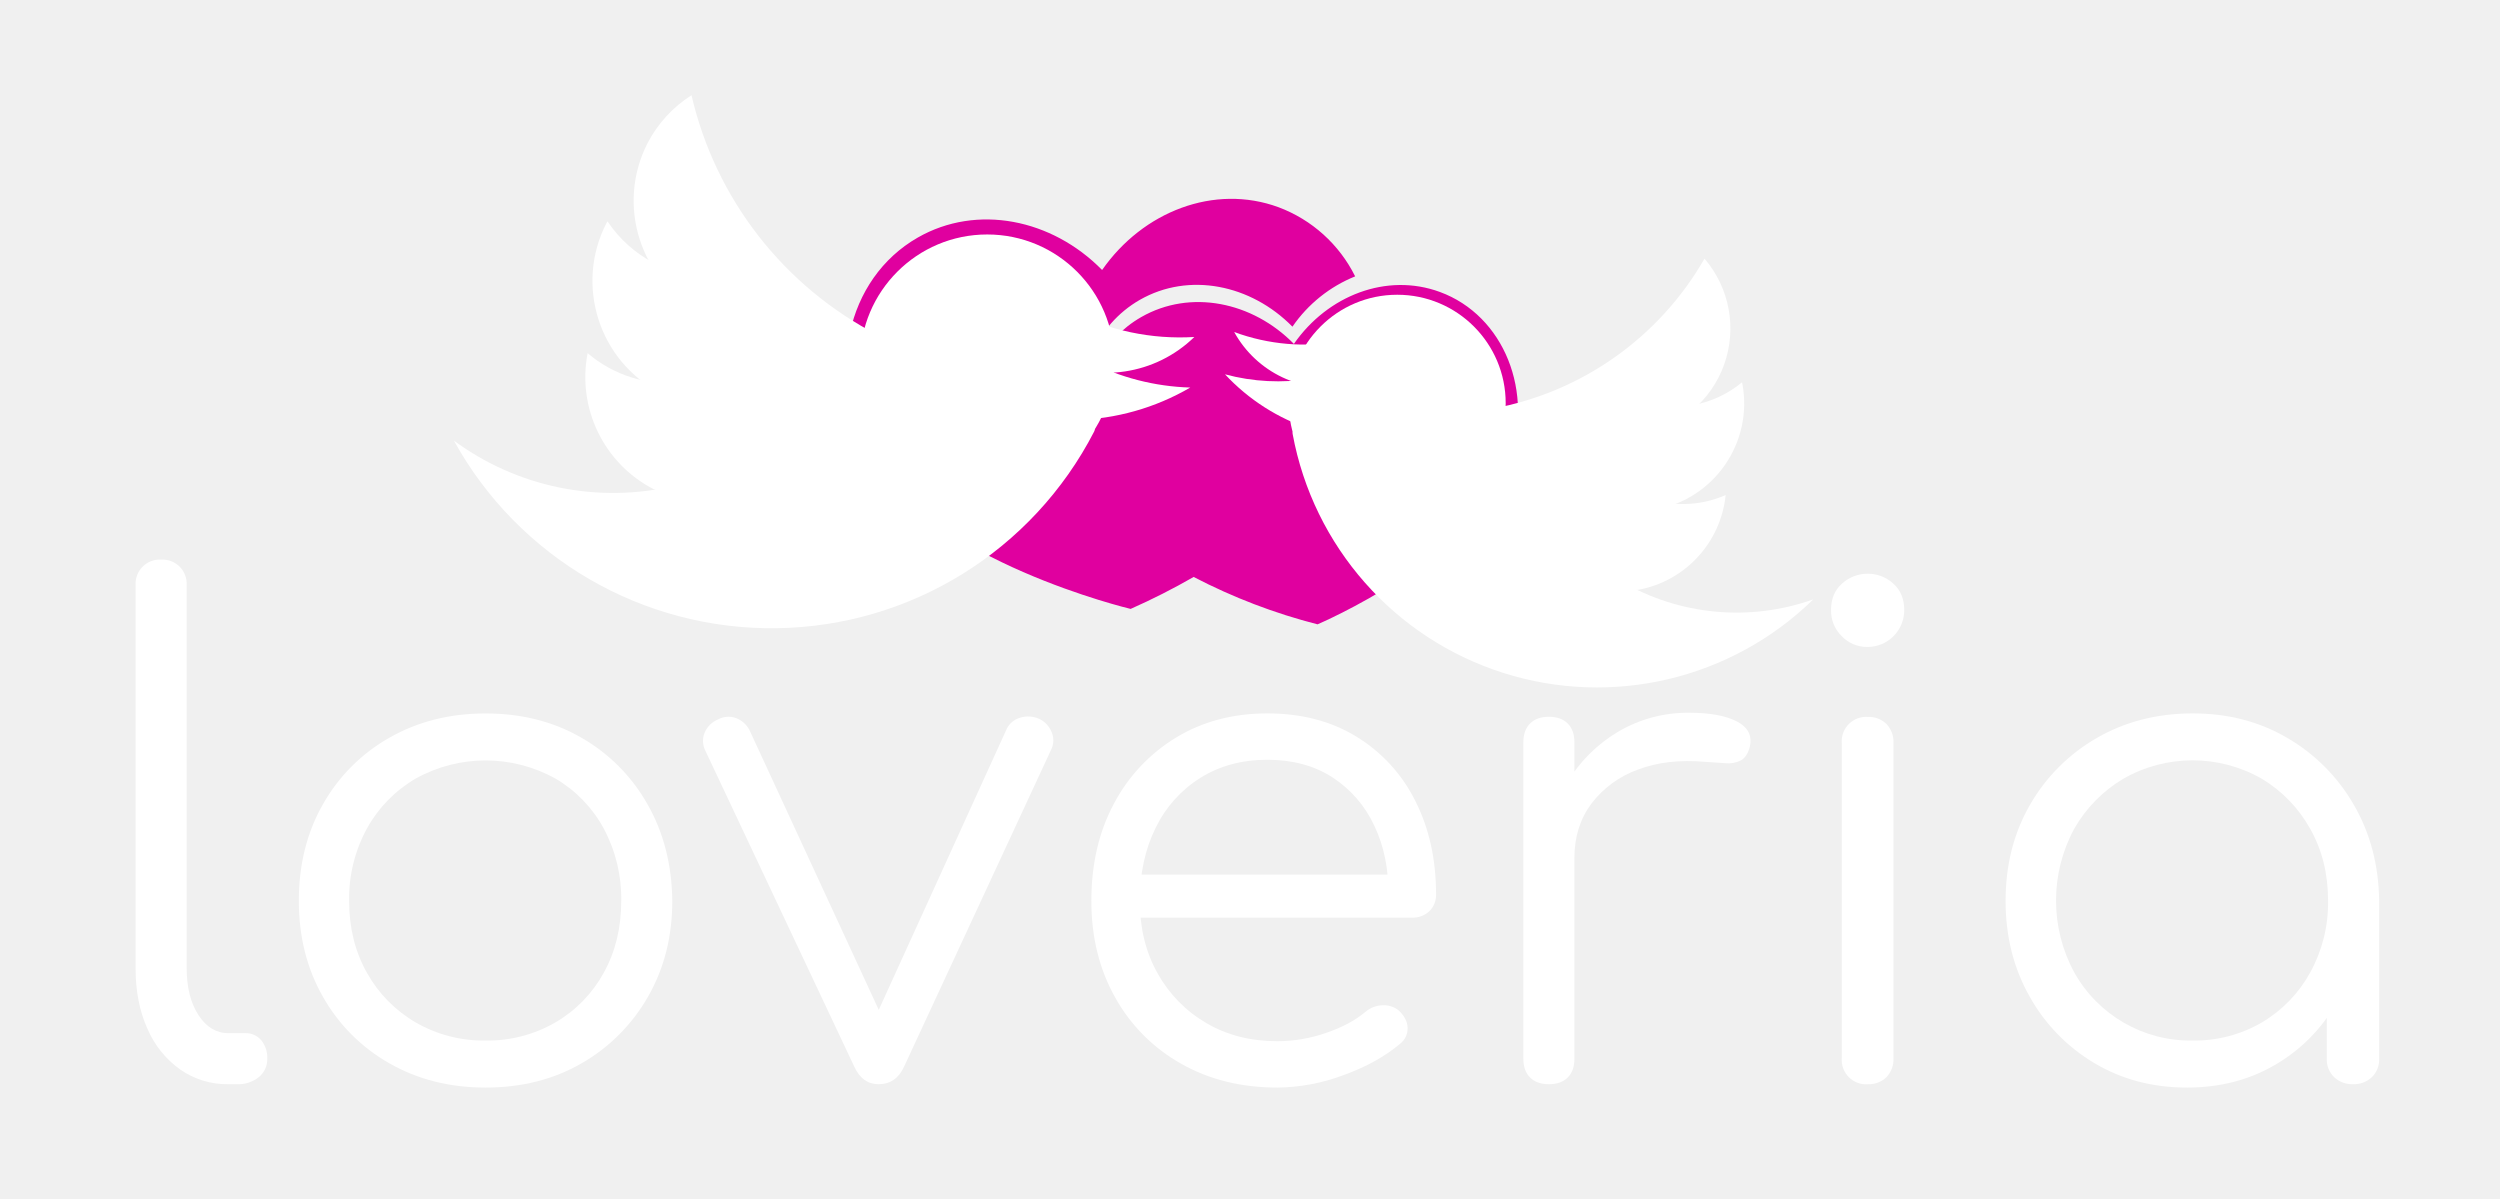
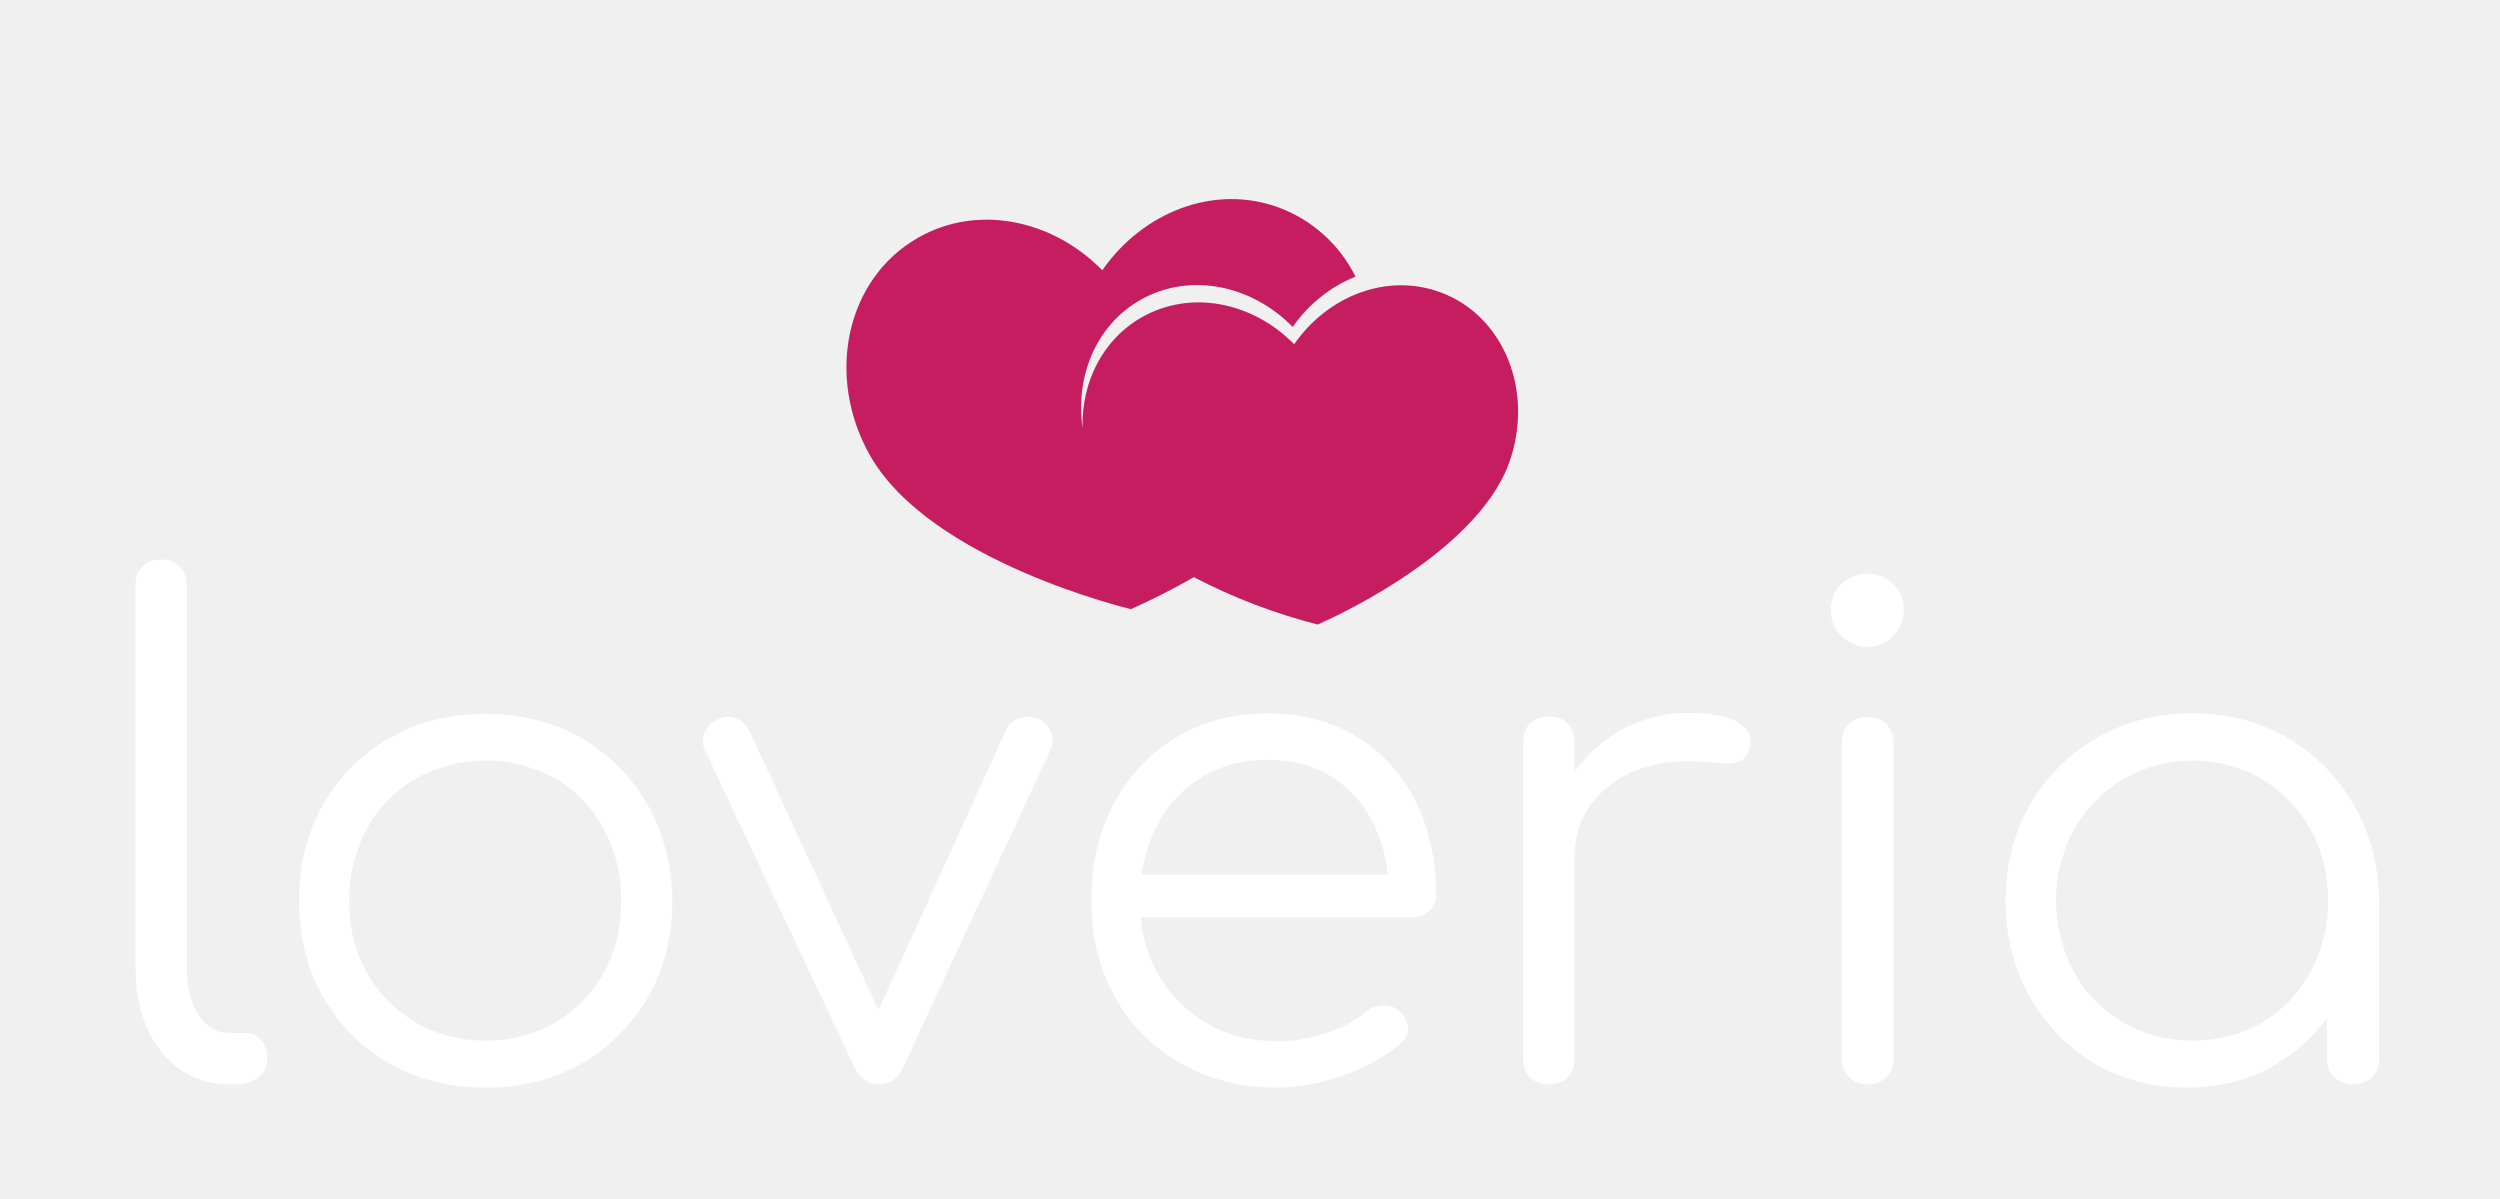
- <svg xmlns="http://www.w3.org/2000/svg" id="Layer_1" data-name="Layer 1" viewBox="0 0 1024 491">
-   <path id="Shape_1_copy_2" data-name="Shape 1 copy 2" d="M618,189.85c-14.26,38.72-78.35,65.88-78.35,65.88a237.39,237.39,0,0,1-50.73-19.41,276.39,276.39,0,0,1-25.81,13.09S381.24,230,356.45,186.72c-18.65-32.55-9.95-72.58,19.46-89.41,24.25-13.89,55-7.63,75.51,13.28,16.73-24,46-35.36,72.25-25.72a57.59,57.59,0,0,1,31.4,28.33,57.14,57.14,0,0,0-25.69,20.61c-17-17.3-42.42-22.48-62.49-11-18,10.32-26.65,31.19-23.61,52.28-.42-18.57,8.18-36.06,24.19-45.23,20.08-11.49,45.55-6.31,62.51,11,13.84-19.9,38.08-29.26,59.78-21.28C616.07,129.24,628.69,160.7,618,189.85Z" style="fill:#e0009f" />
-   <circle cx="404.36" cy="148.1" r="52.06" style="fill:#fff" />
-   <path d="M359.86,137.4c-2.41-1.24-9.33,1.53-10.72,4.24a109.85,109.85,0,0,1-163.22,38.84,148.6,148.6,0,0,0,262.25-3.73C452.55,168.24,391.5,153.68,359.86,137.4Z" style="fill:#fff" />
-   <path d="M359.86,137.4A148.18,148.18,0,0,1,283.24,39a51.19,51.19,0,0,0-17.95,19.54,51.78,51.78,0,0,0,22.35,69.74c24.59,12.66,68.12,35.4,82.82,13.91C366.9,140.7,363.35,139.19,359.86,137.4Z" style="fill:#fff" />
-   <path d="M267.75,107.68a51.22,51.22,0,0,1-18.9-17c-.13.24-.31.43-.43.66a51.78,51.78,0,0,0,22.35,69.75c25.43,13.09,70.53,13,83.62-12.46C363.38,131.14,292.94,120.65,267.75,107.68Z" style="fill:#fff" />
-   <path d="M278.86,156.65a50.89,50.89,0,0,1-38.17-12,51.62,51.62,0,0,0,26.95,55.67,68.44,68.44,0,0,0,81.85-26.19C360.76,152.23,295.82,155,278.86,156.65Z" style="fill:#fff" />
-   <path d="M438.61,127.37c-15.3-7.88-28.82,9.47-9,19.66a51.62,51.62,0,0,0,59.59-9A97.57,97.57,0,0,1,438.61,127.37Z" style="fill:#fff" />
-   <path d="M445.83,148a97.84,97.84,0,0,1-30.46-24.36c-24.52-29.39-70.31,12.75-22.09,37.57a98.08,98.08,0,0,0,94.25-2.47A97.55,97.55,0,0,1,445.83,148Z" style="fill:#fff" />
-   <circle cx="572.31" cy="165.15" r="44.42" style="fill:#fff" />
-   <path d="M529.46,177.73a126.78,126.78,0,0,0,213.26,67.78A93.75,93.75,0,0,1,619,173.5c-.47-2.56-5.44-6.53-7.71-6.11C581.44,172.88,528,169.7,529.46,177.73Z" style="fill:#fff" />
-   <path d="M601.46,168.69c6.69,21.17,47.86,13.35,71.07,9.08a43.89,43.89,0,0,0,25.63-71.83,126.4,126.4,0,0,1-86.86,61.45C608,168,604.73,168.35,601.46,168.69Z" style="fill:#fff" />
-   <path d="M613,177.9c4.42,24,41.22,35.23,65.22,30.81a44.18,44.18,0,0,0,35.47-51.44c0-.23-.14-.42-.19-.65a43.58,43.58,0,0,1-19.64,9.23C670.08,170.22,610,161.41,613,177.9Z" style="fill:#fff" />
-   <path d="M610.7,200a58.38,58.38,0,0,0,60.38,41.58,44,44,0,0,0,35.75-38.81,43.41,43.41,0,0,1-34.13.37C659.24,197.59,606.9,179.28,610.7,200Z" style="fill:#fff" />
-   <path d="M505.53,136A44,44,0,0,0,552,158.05c18.68-3.44,11.92-20.94-2.52-18.29A83.22,83.22,0,0,1,505.53,136Z" style="fill:#fff" />
-   <path d="M501.76,153.32a83.65,83.65,0,0,0,76.36,25.27c45.51-8.36,18.52-54.08-8.76-36.13a83.48,83.48,0,0,1-67.6,10.86Z" style="fill:#fff" />
-   <path d="M93.51,444.09a33.51,33.51,0,0,1-19.68-6,39.78,39.78,0,0,1-13.48-16.79q-4.82-10.72-4.81-24.76V239.66A9.92,9.92,0,0,1,66,229.21a9.92,9.92,0,0,1,10.46,10.45V396.49q0,11.83,4.81,19.26t12.25,7.43h6.87a8.25,8.25,0,0,1,6.61,2.89,11.24,11.24,0,0,1,2.47,7.57A9.38,9.38,0,0,1,106,441.2a13.44,13.44,0,0,1-9,2.89Z" style="fill:#fff" />
-   <path d="M198.88,445.47q-22,0-39.34-9.91a71.84,71.84,0,0,1-27.24-27.24Q122.4,391,122.4,369q0-22.29,9.9-39.62a71.84,71.84,0,0,1,27.24-27.24q17.34-9.9,39.34-9.91t39.21,9.91a72.18,72.18,0,0,1,27.1,27.24q9.92,17.33,10.18,39.62,0,22-10,39.34a73.26,73.26,0,0,1-27.24,27.24Q220.9,445.48,198.88,445.47Zm0-19.26a55.51,55.51,0,0,0,28.62-7.43,52.87,52.87,0,0,0,19.81-20.36q7.16-12.93,7.15-29.44a60.59,60.59,0,0,0-7.15-29.58,52.7,52.7,0,0,0-19.81-20.5,58.82,58.82,0,0,0-57.23,0,53.61,53.61,0,0,0-20,20.5A59.69,59.69,0,0,0,143,369q0,16.5,7.29,29.44a53.8,53.8,0,0,0,20,20.36A55.47,55.47,0,0,0,198.88,426.21Z" style="fill:#fff" />
-   <path d="M359.84,444.09q-6.6,0-9.91-7.15L288.85,307.35a8.85,8.85,0,0,1-.27-7.16,10.1,10.1,0,0,1,5.5-5.5,8.92,8.92,0,0,1,7.43-.55,10.36,10.36,0,0,1,5.5,4.95l58.61,126.84H354.34l57.77-126.84a8.71,8.71,0,0,1,5.65-5.09,11,11,0,0,1,7.84.42,10.13,10.13,0,0,1,5.22,5.64,8.46,8.46,0,0,1-.27,7L370.29,436.94Q367,444.1,359.84,444.09Z" style="fill:#fff" />
-   <path d="M523.27,445.47q-22.27,0-39.48-9.77a70.14,70.14,0,0,1-27-27.1q-9.78-17.34-9.77-39.62,0-22.56,9.22-39.76a69.56,69.56,0,0,1,25.45-27.1q16.23-9.9,37.42-9.91,20.9,0,36.45,9.5A64.25,64.25,0,0,1,579.68,328q8.52,16.78,8.53,38.25a9.2,9.2,0,0,1-2.76,7,9.92,9.92,0,0,1-7.15,2.62H461.37V358.25H580.5l-11.83,8.53q.27-16-5.78-28.62a47.16,47.16,0,0,0-17.19-19.81q-11.15-7.14-26.55-7.15-15.69,0-27.52,7.43a49.61,49.61,0,0,0-18.3,20.5q-6.46,13.06-6.46,29.85t7.29,29.71a53.73,53.73,0,0,0,19.95,20.36q12.64,7.44,29.16,7.43a61.09,61.09,0,0,0,20-3.44q10-3.44,16.1-8.66a11.24,11.24,0,0,1,6.87-2.62,9.68,9.68,0,0,1,6.61,2.07q3.57,3.3,3.71,7.15a7.92,7.92,0,0,1-3.16,6.6q-9.09,7.71-23.11,12.8A79.11,79.11,0,0,1,523.27,445.47Z" style="fill:#fff" />
-   <path d="M634.43,444.09c-3.3,0-5.87-.91-7.71-2.75s-2.75-4.4-2.75-7.7V304.05c0-3.31.92-5.87,2.75-7.71s4.41-2.75,7.71-2.75,5.87.92,7.7,2.75,2.75,4.4,2.75,7.71V433.64q0,5-2.75,7.7C640.3,443.18,637.73,444.09,634.43,444.09Zm-1.65-92.72a64.26,64.26,0,0,1,8.94-30.54,60.07,60.07,0,0,1,21.19-21.19,56.11,56.11,0,0,1,29-7.7q12.66,0,19.54,3.58T716.7,306c-.74,2.75-2,4.59-3.72,5.5a11.55,11.55,0,0,1-6.33,1.11c-2.47-.19-5.27-.37-8.39-.56q-15.4-1.36-27.38,3.17a41.57,41.57,0,0,0-19,13.89q-7,9.36-7,22.29Z" style="fill:#fff" />
-   <path d="M764.84,265a14.26,14.26,0,0,1-10.45-4.41,14.57,14.57,0,0,1-4.4-10.73q0-6.87,4.54-10.86a15.52,15.52,0,0,1,10.59-4,15.21,15.21,0,0,1,10.32,4q4.53,4,4.54,10.86A15.06,15.06,0,0,1,764.84,265Zm.28,179.11a10,10,0,0,1-10.73-10.73v-129a10,10,0,0,1,10.73-10.73,10.21,10.21,0,0,1,7.56,2.89,10.59,10.59,0,0,1,2.89,7.84v129a10.57,10.57,0,0,1-2.89,7.84A10.21,10.21,0,0,1,765.12,444.09Z" style="fill:#fff" />
-   <path d="M895.81,445.47q-21.19,0-38-10.05a73.06,73.06,0,0,1-26.55-27.37q-9.78-17.34-9.77-39.07,0-22,10-39.35a74,74,0,0,1,27.38-27.37q17.32-10,39.07-10.05t38.93,10.05a74.42,74.42,0,0,1,27.24,27.37Q974.22,347,974.5,369l-8.53,6.6a69.48,69.48,0,0,1-9.22,35.63,68.27,68.27,0,0,1-25,25Q915.89,445.48,895.81,445.47Zm2.2-19.26a54.76,54.76,0,0,0,28.47-7.43,53.77,53.77,0,0,0,19.81-20.5,59.1,59.1,0,0,0,7.29-29.3q0-16.51-7.29-29.44A55.22,55.22,0,0,0,926.48,319a57.08,57.08,0,0,0-56.81,0,56,56,0,0,0-20.09,20.5,61.76,61.76,0,0,0,0,58.74A54.45,54.45,0,0,0,898,426.21Zm65.76,17.88a10.69,10.69,0,0,1-7.71-2.89,9.94,9.94,0,0,1-3-7.56V386.59l5.22-21.74L974.5,369v64.66a10,10,0,0,1-3,7.56A10.7,10.7,0,0,1,963.77,444.09Z" style="fill:#fff" />
+ <svg xmlns="http://www.w3.org/2000/svg" version="1.1" id="Layer_1" x="0px" y="0px" viewBox="0 0 1024 491" style="enable-background:new 0 0 1024 491;" xml:space="preserve">
+   <style type="text/css">
+ 	.st0{fill:#C61D61;}
+ 	.st1{fill:#FFFFFF;}
+ </style>
+   <path id="Shape_1_copy_2" class="st0" d="M618,189.9c-14.3,38.7-78.3,65.9-78.3,65.9c-17.6-4.5-34.6-11-50.7-19.4  c-8.4,4.8-17,9.2-25.8,13.1c0,0-81.9-19.4-106.7-62.7c-18.6-32.6-10-72.6,19.5-89.4c24.2-13.9,55-7.6,75.5,13.3  c16.7-24,46-35.4,72.3-25.7c13.7,5.1,24.9,15.2,31.4,28.3c-10.4,4.2-19.3,11.4-25.7,20.6c-17-17.3-42.4-22.5-62.5-11  c-18,10.3-26.6,31.2-23.6,52.3c-0.4-18.6,8.2-36.1,24.2-45.2c20.1-11.5,45.5-6.3,62.5,11c13.8-19.9,38.1-29.3,59.8-21.3  C616.1,129.2,628.7,160.7,618,189.9z" />
+   <path class="st1" d="M93.5,444.1c-7,0.1-13.9-2-19.7-6c-6-4.3-10.6-10.1-13.5-16.8c-3.2-7.1-4.8-15.4-4.8-24.8V239.7  c-0.3-5.5,3.9-10.1,9.4-10.5c0.4,0,0.7,0,1.1,0c5.5-0.3,10.2,3.9,10.5,9.3c0,0.4,0,0.7,0,1.1v156.8c0,7.9,1.6,14.3,4.8,19.3  s7.3,7.4,12.2,7.4h6.9c2.5-0.1,5,1,6.6,2.9c1.7,2.1,2.6,4.8,2.5,7.6c0.1,2.9-1.2,5.7-3.5,7.6c-2.6,2-5.7,3-9,2.9L93.5,444.1z" />
+   <path class="st1" d="M198.9,445.5c-14.7,0-27.8-3.3-39.3-9.9c-11.4-6.4-20.8-15.8-27.2-27.2c-6.6-11.5-9.9-24.7-9.9-39.3  c0-14.9,3.3-28.1,9.9-39.6c6.4-11.4,15.8-20.8,27.2-27.2c11.6-6.6,24.7-9.9,39.3-9.9c14.7,0,27.7,3.3,39.2,9.9  c11.3,6.5,20.7,15.9,27.1,27.2c6.6,11.6,10,24.8,10.2,39.6c0,14.7-3.3,27.8-10,39.3c-6.5,11.3-15.9,20.8-27.2,27.2  C226.6,442.2,213.6,445.5,198.9,445.5z M198.9,426.2c10,0.2,19.9-2.4,28.6-7.4c8.3-4.9,15.2-11.9,19.8-20.4  c4.8-8.6,7.2-18.4,7.1-29.4c0.2-10.3-2.3-20.5-7.1-29.6c-4.6-8.5-11.4-15.6-19.8-20.5c-17.8-9.9-39.4-9.9-57.2,0  c-8.4,4.9-15.3,12-20,20.5c-4.9,9.1-7.4,19.3-7.3,29.6c0,11,2.4,20.8,7.3,29.4c4.7,8.5,11.6,15.5,20,20.4  C179,423.8,188.9,426.4,198.9,426.2z" />
+   <path class="st1" d="M359.8,444.1c-4.4,0-7.7-2.4-9.9-7.1l-61.1-129.6c-1.1-2.2-1.2-4.8-0.3-7.2c1-2.5,3-4.5,5.5-5.5  c2.3-1.3,5-1.5,7.4-0.5c2.4,0.9,4.3,2.7,5.5,5l58.6,126.8h-11.3l57.8-126.8c1-2.5,3.1-4.3,5.6-5.1c2.6-0.8,5.4-0.7,7.8,0.4  c2.4,1.1,4.3,3.1,5.2,5.6c0.9,2.3,0.8,4.8-0.3,7l-60.3,129.9C368.1,441.7,364.6,444.1,359.8,444.1z" />
+   <path class="st1" d="M523.3,445.5c-14.8,0-28-3.3-39.5-9.8c-11.3-6.4-20.7-15.7-27-27.1c-6.5-11.6-9.8-24.8-9.8-39.6  c0-15,3.1-28.3,9.2-39.8c5.9-11.2,14.7-20.5,25.5-27.1c10.8-6.6,23.3-9.9,37.4-9.9c13.9,0,26.1,3.2,36.5,9.5  c10.4,6.3,18.7,15.4,24.1,26.3c5.7,11.2,8.5,23.9,8.5,38.2c0.1,2.6-0.9,5.2-2.8,7c-1.9,1.8-4.5,2.7-7.2,2.6H461.4v-17.6h119.1  l-11.8,8.5c0.2-10.7-1.7-20.2-5.8-28.6c-3.7-8.1-9.7-15-17.2-19.8c-7.4-4.8-16.3-7.1-26.5-7.1c-10.5,0-19.6,2.5-27.5,7.4  c-7.9,5-14.3,12.1-18.3,20.5c-4.3,8.7-6.5,18.7-6.5,29.9c0,11.2,2.4,21.1,7.3,29.7c4.7,8.5,11.6,15.5,20,20.4  c8.4,5,18.1,7.4,29.2,7.4c6.8,0,13.6-1.2,20-3.4c6.7-2.3,12-5.2,16.1-8.7c1.9-1.6,4.4-2.5,6.9-2.6c2.4-0.1,4.7,0.6,6.6,2.1  c2.4,2.2,3.6,4.6,3.7,7.1c0.1,2.6-1.1,5-3.2,6.6c-6.1,5.1-13.8,9.4-23.1,12.8C541.6,443.6,532.5,445.4,523.3,445.5z" />
+   <path class="st1" d="M634.4,444.1c-3.3,0-5.9-0.9-7.7-2.8s-2.8-4.4-2.8-7.7V304c0-3.3,0.9-5.9,2.8-7.7s4.4-2.8,7.7-2.8  s5.9,0.9,7.7,2.8s2.8,4.4,2.8,7.7v129.6c0,3.3-0.9,5.9-2.8,7.7C640.3,443.2,637.7,444.1,634.4,444.1z M632.8,351.4  c0.4-10.8,3.4-21.3,8.9-30.5c5.2-8.7,12.4-16,21.2-21.2c8.8-5.2,18.8-7.8,29-7.7c8.4,0,15,1.2,19.5,3.6s6.3,5.9,5.3,10.5  c-0.7,2.8-2,4.6-3.7,5.5c-2,1-4.2,1.3-6.3,1.1c-2.5-0.2-5.3-0.4-8.4-0.6c-10.3-0.9-19.4,0.1-27.4,3.2c-7.5,2.7-14.1,7.5-19,13.9  c-4.7,6.2-7,13.7-7,22.3L632.8,351.4z" />
+   <path class="st1" d="M764.8,265c-3.9,0-7.7-1.6-10.5-4.4c-2.9-2.8-4.5-6.7-4.4-10.7c0-4.6,1.5-8.2,4.5-10.9c2.9-2.6,6.7-4,10.6-4  c3.8,0,7.5,1.4,10.3,4c3,2.7,4.5,6.3,4.5,10.9c0,8.3-6.7,15.1-15,15.1C764.9,265,764.9,265,764.8,265z M765.1,444.1  c-5.5,0.4-10.3-3.7-10.7-9.2c0-0.5,0-1,0-1.5v-129c-0.4-5.5,3.7-10.3,9.2-10.7c0.5,0,1,0,1.5,0c2.8-0.1,5.5,0.9,7.6,2.9  c2,2.1,3,4.9,2.9,7.8v129c0.2,2.9-0.9,5.7-2.9,7.8C770.7,443.2,767.9,444.2,765.1,444.1L765.1,444.1z" />
+   <path class="st1" d="M895.8,445.5c-14.1,0-26.8-3.4-38-10c-11.1-6.6-20.3-16.1-26.5-27.4c-6.5-11.6-9.8-24.6-9.8-39.1  c0-14.7,3.3-27.8,10-39.4c6.5-11.4,16-20.8,27.4-27.4c11.5-6.7,24.6-10,39.1-10s27.5,3.3,38.9,10c11.3,6.6,20.7,16,27.2,27.4  c6.7,11.6,10.2,24.7,10.4,39.4l-8.5,6.6c0.2,12.5-3,24.8-9.2,35.6c-6,10.4-14.6,19-25,25C921.2,442.4,909.2,445.5,895.8,445.5z   M898,426.2c10,0.2,19.8-2.4,28.5-7.4c8.3-4.9,15.2-12,19.8-20.5c4.9-9,7.4-19.1,7.3-29.3c0-11-2.4-20.8-7.3-29.4  c-4.7-8.5-11.5-15.5-19.8-20.5c-17.6-10.1-39.2-10.1-56.8,0c-8.4,5-15.3,12-20.1,20.5c-9.9,18.3-9.9,40.4,0,58.7  C859.3,415.8,877.9,426.5,898,426.2L898,426.2z M963.8,444.1c-2.9,0.1-5.6-0.9-7.7-2.9c-2-2-3.1-4.7-3-7.6v-47l5.2-21.7l16.2,4.1  v64.7c0.1,2.8-1,5.6-3,7.6C969.4,443.2,966.6,444.2,963.8,444.1z" />
</svg>
